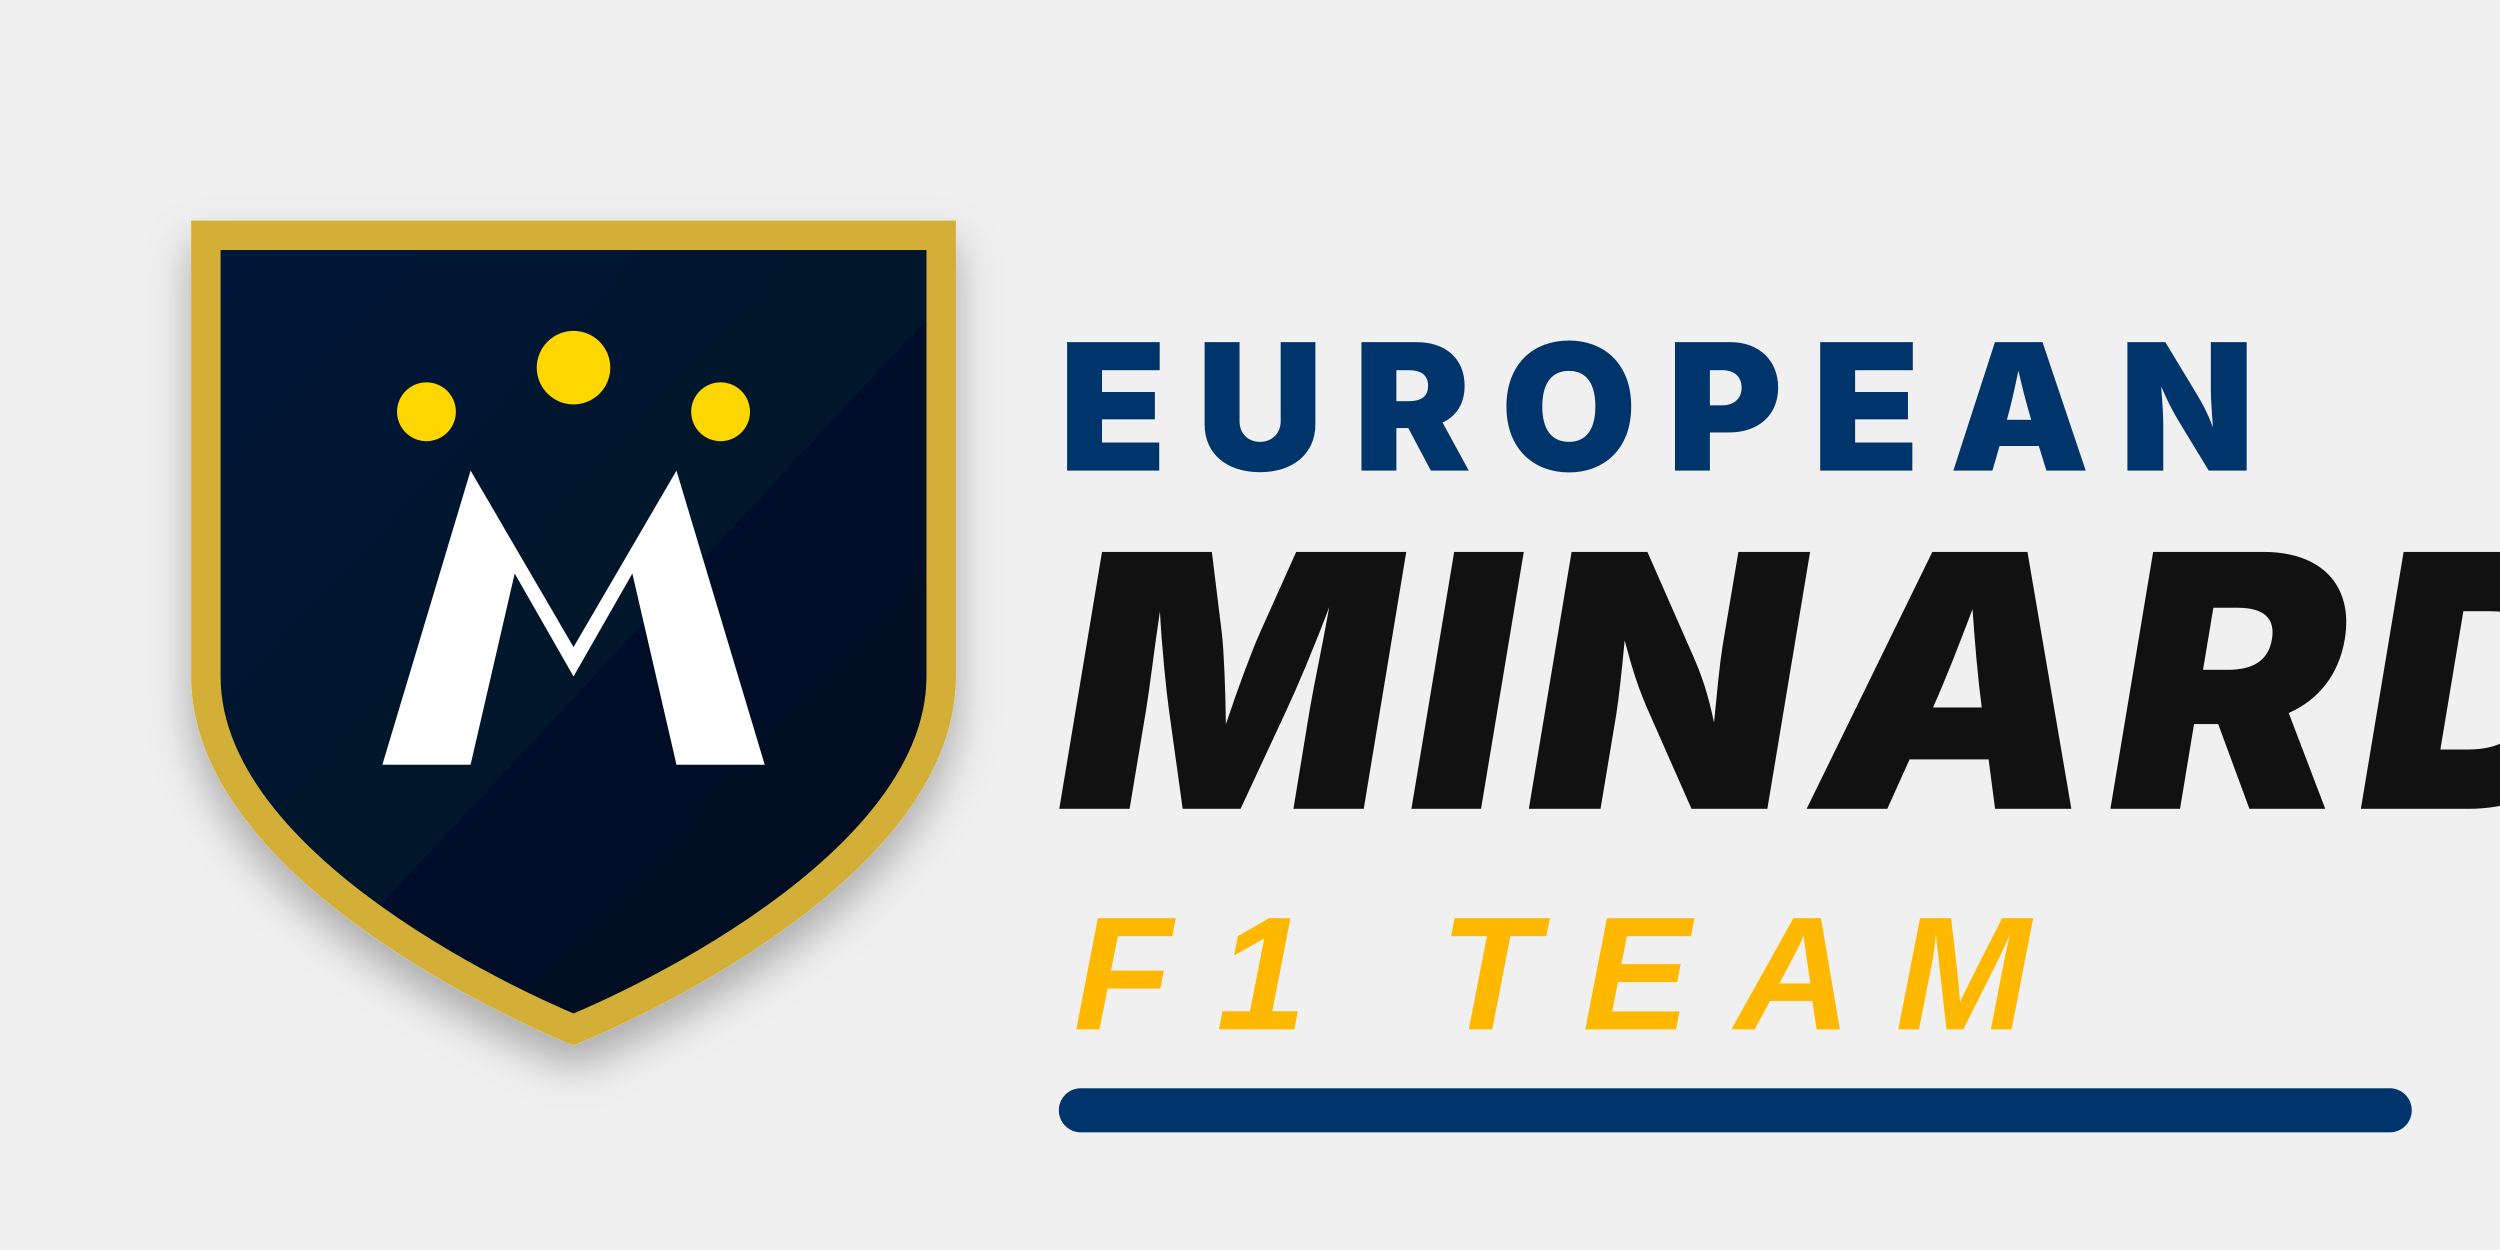
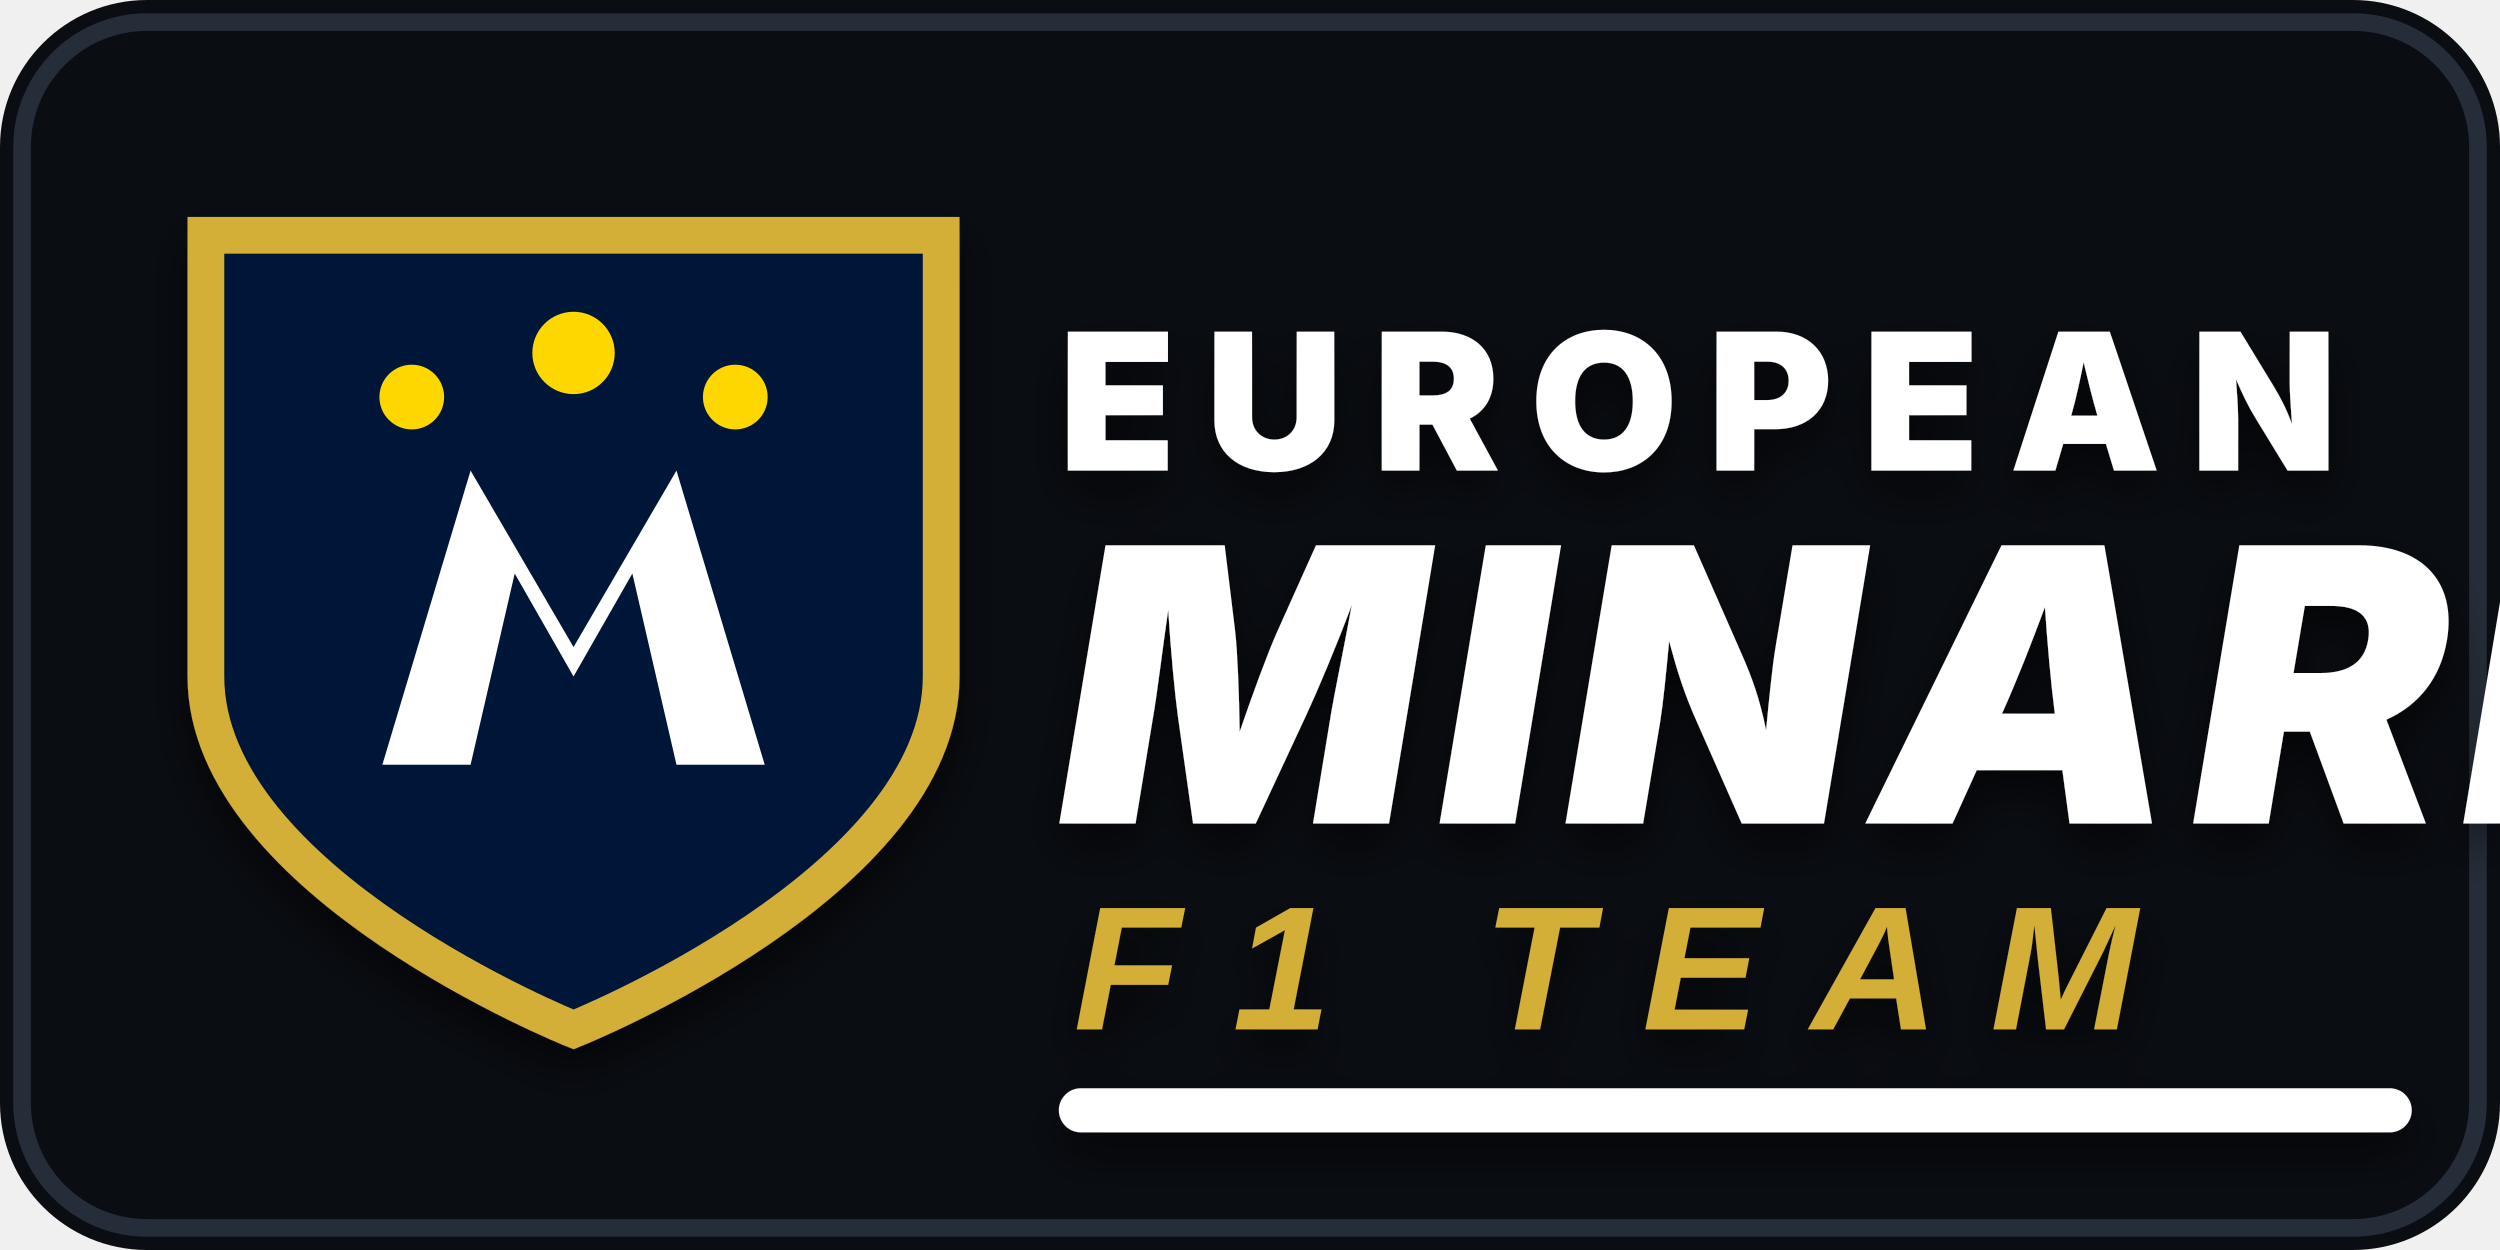
<svg xmlns="http://www.w3.org/2000/svg" viewBox="0 0 170 85" width="170" height="85">
  <defs>
-     <linearGradient id="euMinardiNavy" x1="0%" y1="0%" x2="100%" y2="100%">
-       <stop offset="0%" stop-color="#001838" />
-       <stop offset="100%" stop-color="#000C1C" />
-     </linearGradient>
    <filter id="euMinDrop" x="-10%" y="-10%" width="120%" height="120%">
-       <feDropShadow dx="0" dy="1.5" stdDeviation="1.5" flood-color="#000000" flood-opacity="0.3" />
+       <feDropShadow dx="0" dy="1.5" stdDeviation="1.5" flood-color="#000000" flood-opacity="0.6" />
    </filter>
  </defs>
+   <rect x="0" y="0" width="170" height="85" rx="10" fill="#0A0D12" />
+   <rect x="1.5" y="1.5" width="167" height="82" rx="8.5" fill="none" stroke="#252D38" stroke-width="1.2" />
  <g transform="translate(8, 10)" filter="url(#euMinDrop)">
-     <path d="M 6 6 L 56 6 L 56 36 C 56 50 31 60 31 60 C 31 60 6 50 6 36 Z" fill="url(#euMinardiNavy)" stroke="#D4AF37" stroke-width="2" />
+     <path d="M 6 6 L 56 6 L 56 36 C 56 50 31 60 31 60 C 31 60 6 50 6 36 Z" fill="#001838" stroke="#D4AF37" stroke-width="2.5" />
    <path d="M 18 42 L 24 22 L 31 34 L 38 22 L 44 42 L 38 42 L 35 29 L 31 36 L 27 29 L 24 42 Z" fill="#FFFFFF" />
-     <circle cx="31" cy="15" r="2.5" fill="#FFD700" />
-     <circle cx="21" cy="18" r="2" fill="#FFD700" />
-     <circle cx="41" cy="18" r="2" fill="#FFD700" />
+     <circle cx="31" cy="14" r="2.8" fill="#FFD700" />
+     <circle cx="20" cy="17" r="2.2" fill="#FFD700" />
+     <circle cx="42" cy="17" r="2.2" fill="#FFD700" />
  </g>
-   <g transform="translate(72, 0)">
-     <text x="0" y="32" font-family="'Titillium Web', system-ui, -apple-system, sans-serif" font-size="12" font-weight="900" fill="#00356B" letter-spacing="2">EUROPEAN</text>
-     <text x="0" y="55" font-family="'Titillium Web', system-ui, -apple-system, 'Segoe UI', Arial Black, sans-serif" font-size="24" font-weight="900" font-style="italic" fill="#111111" letter-spacing="1">MINARDI</text>
-     <text x="1" y="70" font-family="'Titillium Web', system-ui, -apple-system, 'Segoe UI', Arial, sans-serif" font-size="11" font-weight="900" font-style="italic" fill="#FFB800" letter-spacing="3">F1 TEAM</text>
-     <rect x="0" y="74" width="92" height="3" rx="1.5" fill="#00356B" />
+   <g transform="translate(72, 0)" filter="url(#euMinDrop)">
+     <text x="0" y="32" font-family="'Titillium Web', system-ui, -apple-system, sans-serif" font-size="13" font-weight="900" fill="#FFFFFF" letter-spacing="2">EUROPEAN</text>
+     <text x="0" y="56" font-family="'Titillium Web', system-ui, -apple-system, 'Segoe UI', Arial Black, sans-serif" font-size="26" font-weight="900" font-style="italic" fill="#FFFFFF" letter-spacing="1">MINARDI</text>
+     <text x="1" y="70" font-family="'Titillium Web', system-ui, -apple-system, 'Segoe UI', Arial, sans-serif" font-size="12" font-weight="900" font-style="italic" fill="#D4AF37" letter-spacing="3.5">F1 TEAM</text>
+     <rect x="0" y="74" width="92" height="3" rx="1.5" fill="#FFFFFF" />
  </g>
</svg>
